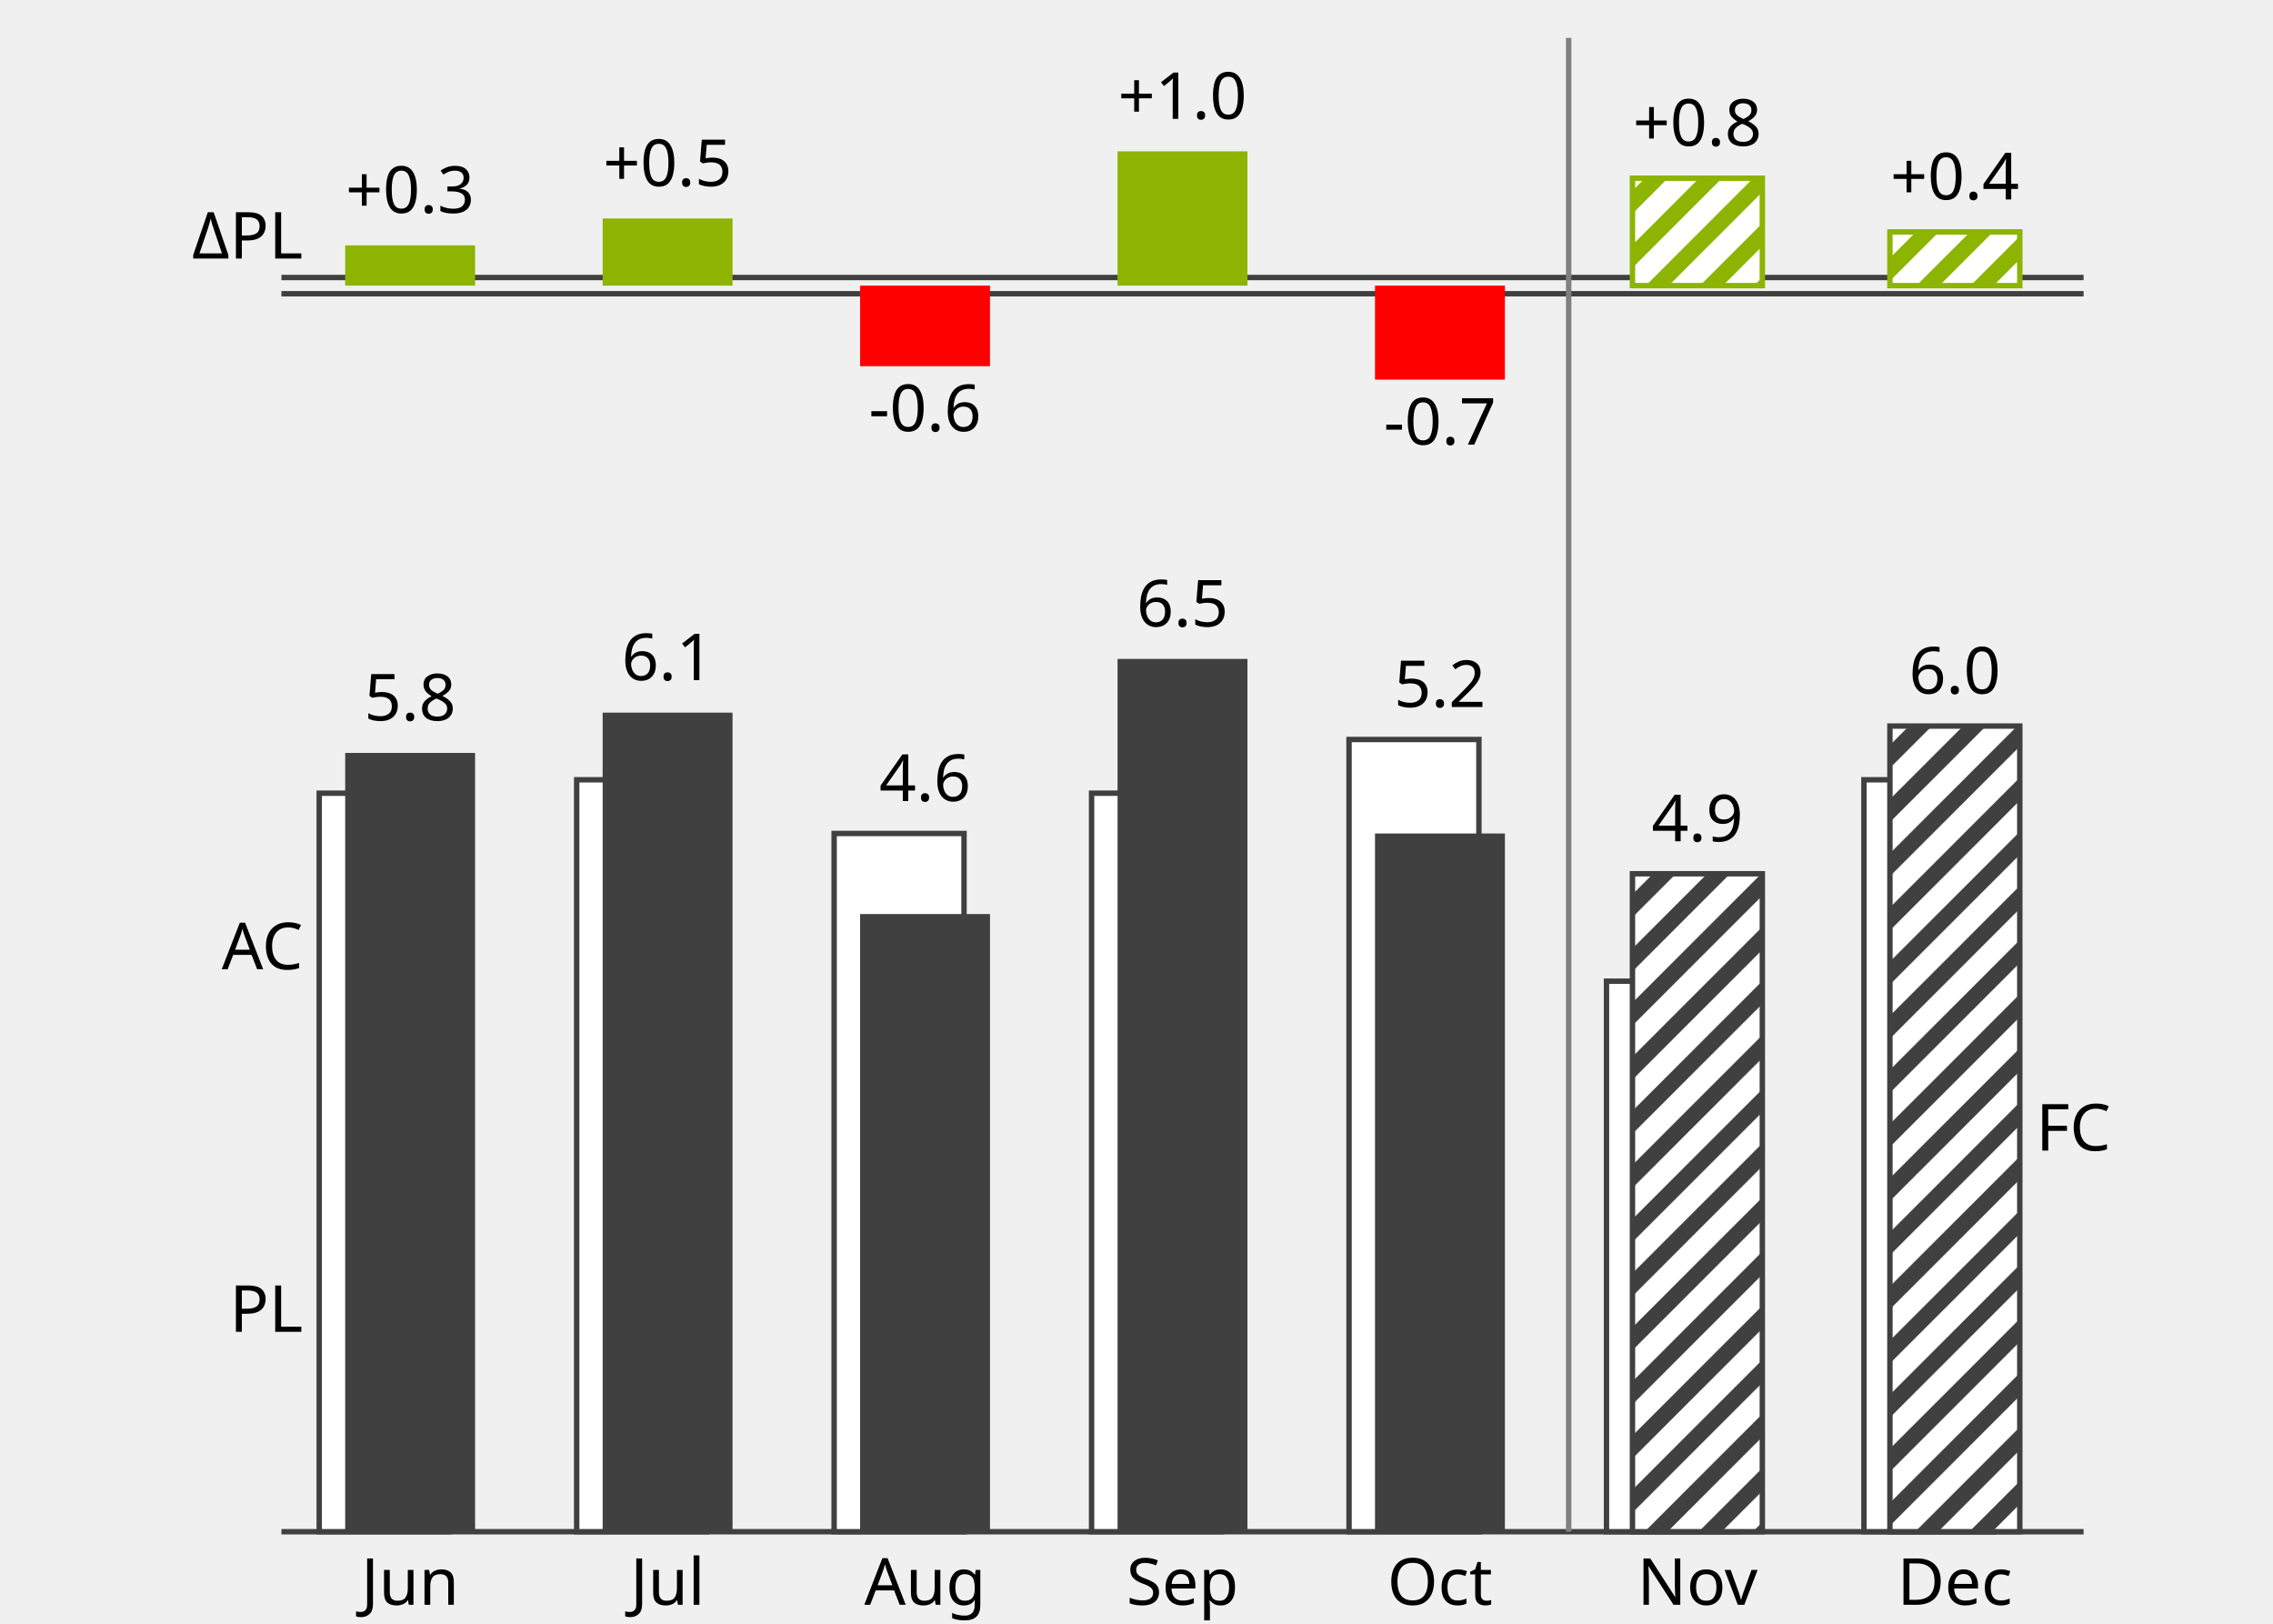
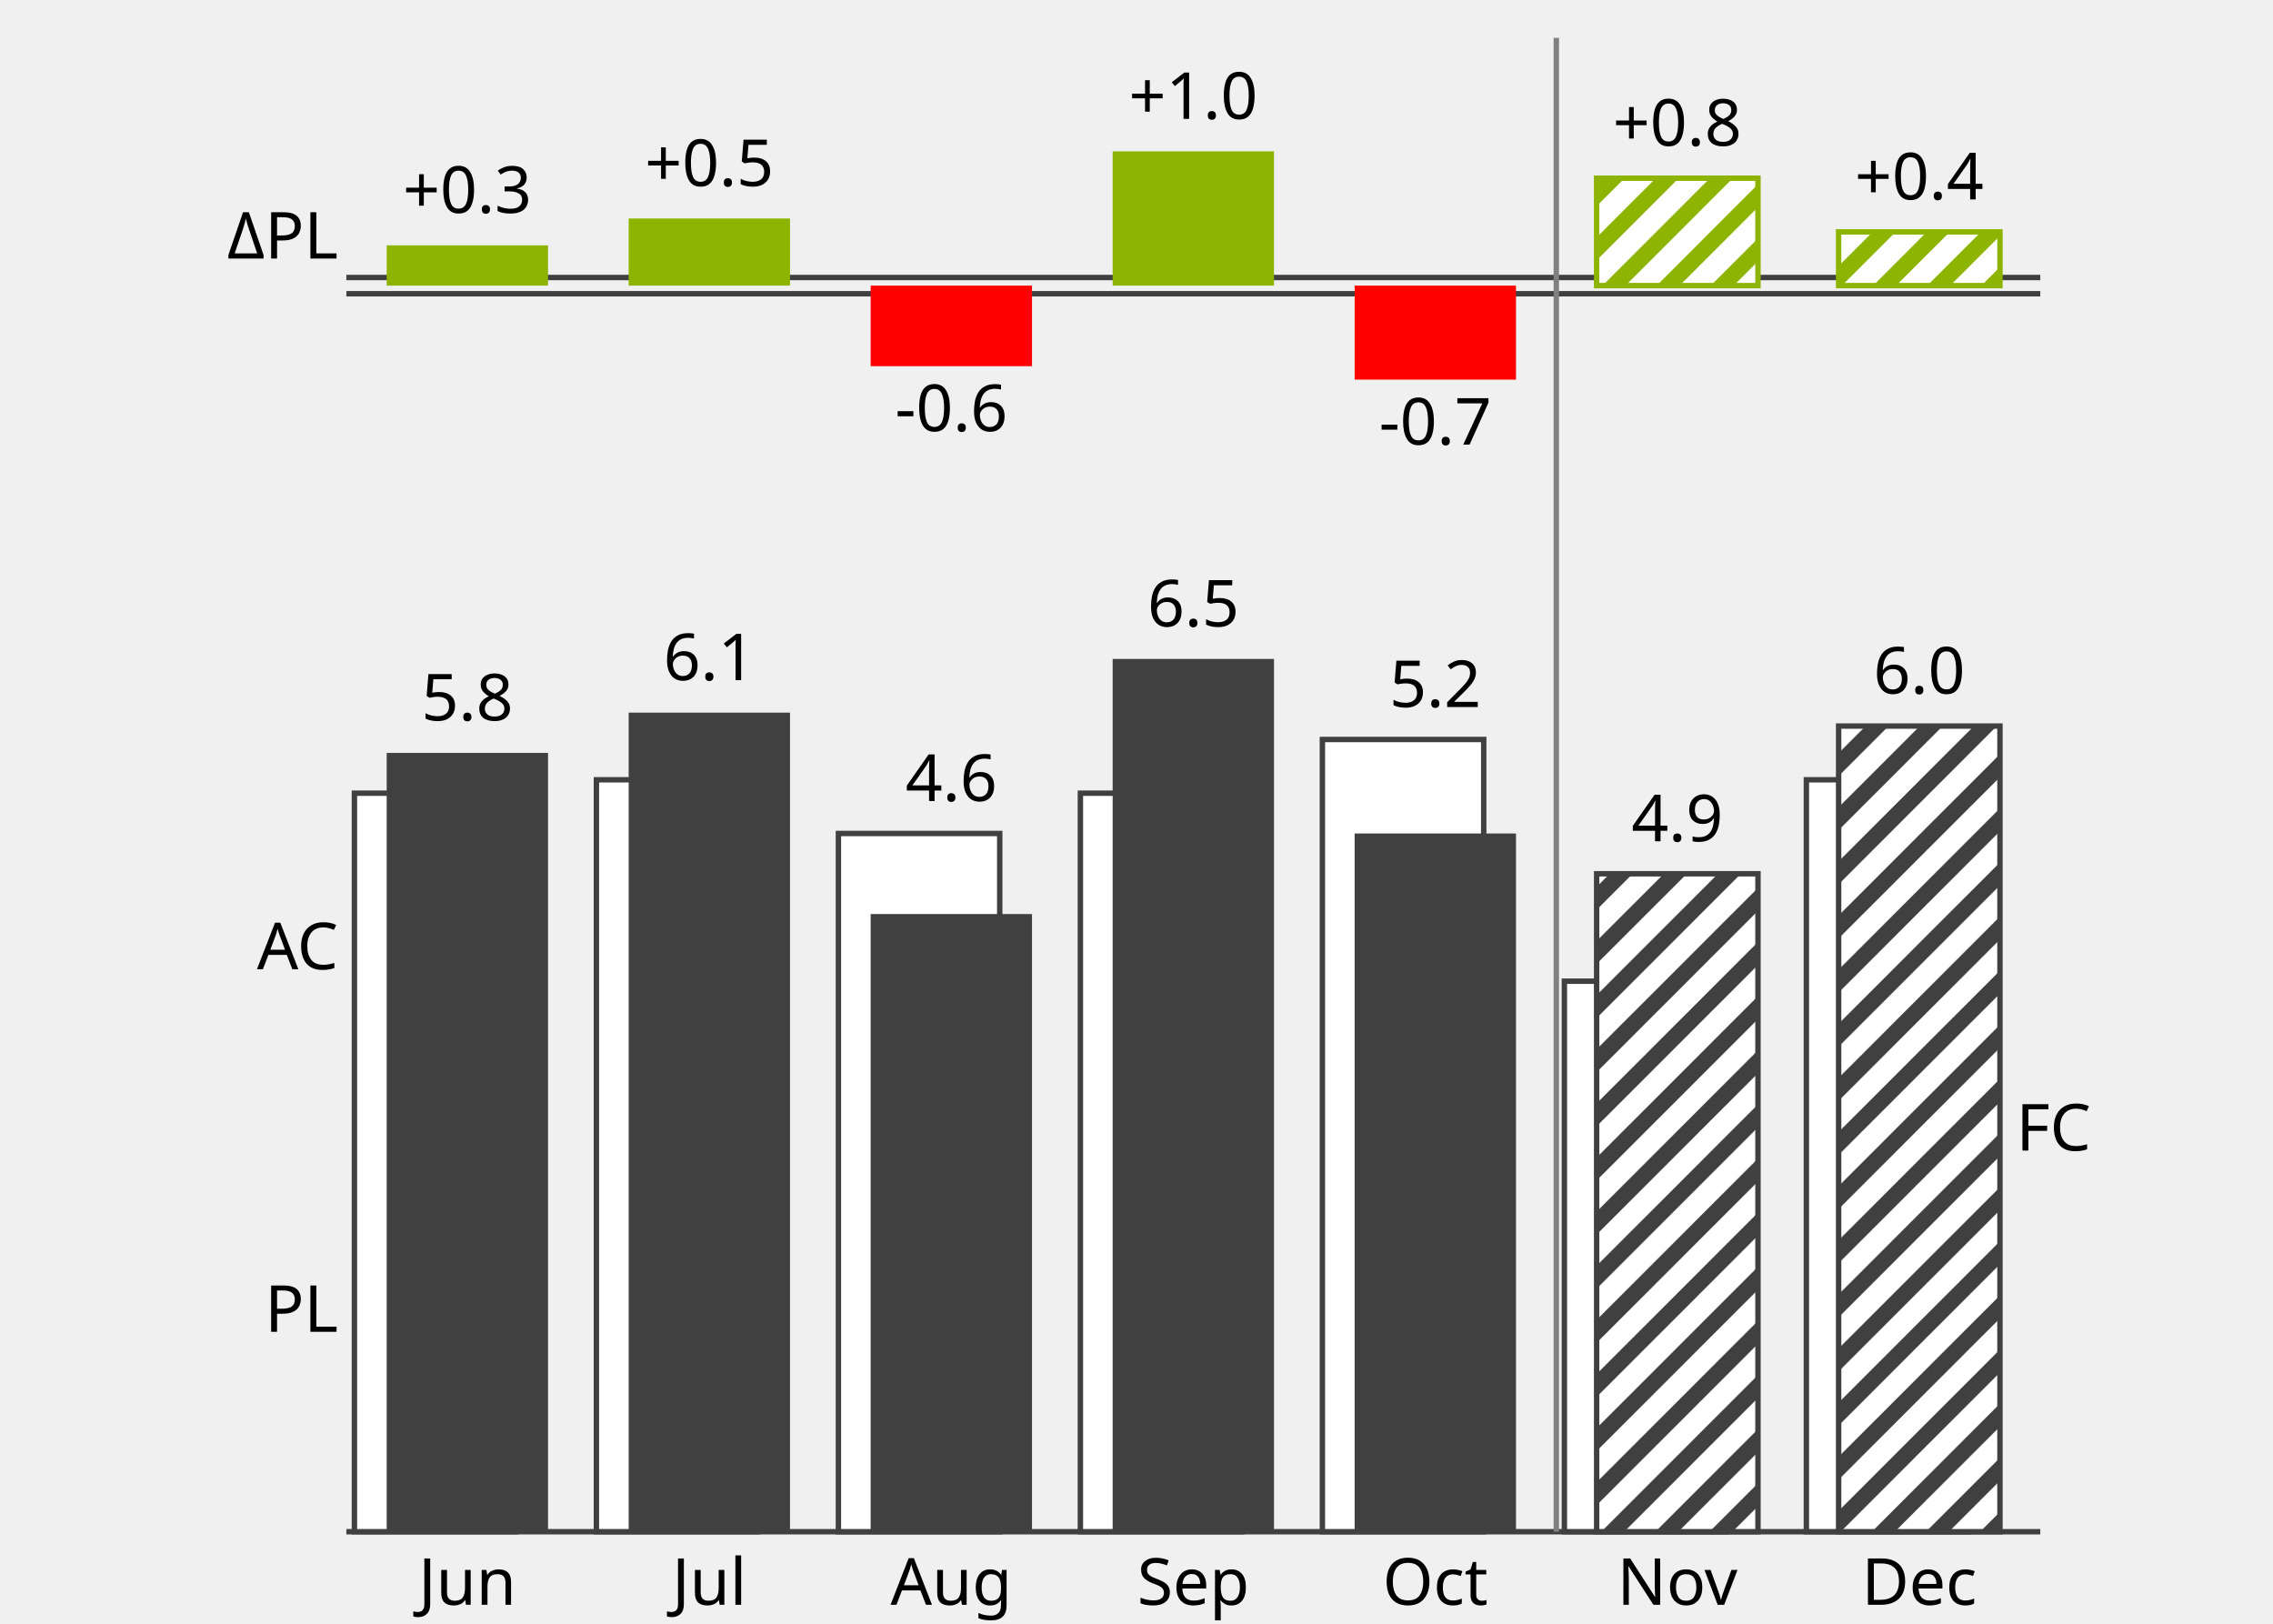
<svg xmlns="http://www.w3.org/2000/svg" version="1.1" class="marks" width="420" height="300" viewBox="0 0 420 300">
  <defs>
    <pattern id="pp-diagonal-stripe-3-404040-FFFFFF" patternUnits="userSpaceOnUse" width="10" height="10">
      <rect width="10" height="10" fill="#FFFFFF" />
      <path d="M-1,1 l2,-2 M0,10 l10,-10 M9,11 l2,-2" stroke="#404040" stroke-width="3" />
    </pattern>
    <pattern id="pp-diagonal-stripe-3-8CB400-FFFFFF" patternUnits="userSpaceOnUse" width="10" height="10">
      <rect width="10" height="10" fill="#FFFFFF" />
      <path d="M-1,1 l2,-2 M0,10 l10,-10 M9,11 l2,-2" stroke="#8CB400" stroke-width="3" />
    </pattern>
  </defs>
-   <g fill="none" stroke-miterlimit="4" transform="translate(52,7)">
+   <g fill="none" stroke-miterlimit="4" transform="translate(64,7)">
    <g class="mark-group role-frame root" role="graphics-object" aria-roledescription="group mark container">
      <g transform="translate(0,0)">
-         <path class="background" aria-hidden="true" d="M0,0h333v276h-333Z" />
+         <path class="background" aria-hidden="true" d="M0,0h313v276h-313Z" />
        <g>
          <g class="mark-group role-axis" role="graphics-symbol" aria-roledescription="axis" aria-label="X-axis for a discrete scale with 7 values: Jun, Jul, Aug, Sep, Oct, Nov, Dec">
            <g transform="translate(0.5,276.5)">
              <path class="background" aria-hidden="true" d="M0,0h0v0h0Z" pointer-events="none" />
              <g>
                <g class="mark-text role-axis-label" pointer-events="none">
-                   <text text-anchor="middle" transform="translate(23.28571,13)" font-family="Segoe UI" font-size="12px" fill="#000000" opacity="1">Jun</text>
-                   <text text-anchor="middle" transform="translate(70.85714,13)" font-family="Segoe UI" font-size="12px" fill="#000000" opacity="1">Jul</text>
-                   <text text-anchor="middle" transform="translate(118.4286,13)" font-family="Segoe UI" font-size="12px" fill="#000000" opacity="1">Aug</text>
-                   <text text-anchor="middle" transform="translate(166,13)" font-family="Segoe UI" font-size="12px" fill="#000000" opacity="1">Sep</text>
-                   <text text-anchor="middle" transform="translate(213.5714,13)" font-family="Segoe UI" font-size="12px" fill="#000000" opacity="1">Oct</text>
-                   <text text-anchor="middle" transform="translate(261.1429,13)" font-family="Segoe UI" font-size="12px" fill="#000000" opacity="1">Nov</text>
-                   <text text-anchor="middle" transform="translate(308.7143,13)" font-family="Segoe UI" font-size="12px" fill="#000000" opacity="1">Dec</text>
+                   <text text-anchor="middle" transform="translate(21.85714,13)" font-family="Segoe UI" font-size="12px" fill="#000000" opacity="1">Jun</text>
+                   <text text-anchor="middle" transform="translate(66.57143,13)" font-family="Segoe UI" font-size="12px" fill="#000000" opacity="1">Jul</text>
+                   <text text-anchor="middle" transform="translate(111.2857,13)" font-family="Segoe UI" font-size="12px" fill="#000000" opacity="1">Aug</text>
+                   <text text-anchor="middle" transform="translate(156,13)" font-family="Segoe UI" font-size="12px" fill="#000000" opacity="1">Sep</text>
+                   <text text-anchor="middle" transform="translate(200.7143,13)" font-family="Segoe UI" font-size="12px" fill="#000000" opacity="1">Oct</text>
+                   <text text-anchor="middle" transform="translate(245.4286,13)" font-family="Segoe UI" font-size="12px" fill="#000000" opacity="1">Nov</text>
+                   <text text-anchor="middle" transform="translate(290.1429,13)" font-family="Segoe UI" font-size="12px" fill="#000000" opacity="1">Dec</text>
                </g>
              </g>
              <path class="foreground" aria-hidden="true" d="" pointer-events="none" display="none" />
            </g>
          </g>
          <g class="mark-symbol role-mark layer_0_marks" role="graphics-object" aria-roledescription="symbol mark container">
-             <path aria-label="Period: Jun" role="graphics-symbol" aria-roledescription="point" transform="translate(23.78571,0)" d="M2.739,0A2.739,2.739,0,1,1,-2.739,0A2.739,2.739,0,1,1,2.739,0" stroke="#4c78a8" stroke-width="2" opacity="0" />
-             <path aria-label="Period: Jul" role="graphics-symbol" aria-roledescription="point" transform="translate(71.35714,0)" d="M2.739,0A2.739,2.739,0,1,1,-2.739,0A2.739,2.739,0,1,1,2.739,0" stroke="#4c78a8" stroke-width="2" opacity="0" />
-             <path aria-label="Period: Aug" role="graphics-symbol" aria-roledescription="point" transform="translate(118.9286,0)" d="M2.739,0A2.739,2.739,0,1,1,-2.739,0A2.739,2.739,0,1,1,2.739,0" stroke="#4c78a8" stroke-width="2" opacity="0" />
-             <path aria-label="Period: Sep" role="graphics-symbol" aria-roledescription="point" transform="translate(166.5,0)" d="M2.739,0A2.739,2.739,0,1,1,-2.739,0A2.739,2.739,0,1,1,2.739,0" stroke="#4c78a8" stroke-width="2" opacity="0" />
-             <path aria-label="Period: Oct" role="graphics-symbol" aria-roledescription="point" transform="translate(214.0714,0)" d="M2.739,0A2.739,2.739,0,1,1,-2.739,0A2.739,2.739,0,1,1,2.739,0" stroke="#4c78a8" stroke-width="2" opacity="0" />
-             <path aria-label="Period: Nov" role="graphics-symbol" aria-roledescription="point" transform="translate(261.6429,0)" d="M2.739,0A2.739,2.739,0,1,1,-2.739,0A2.739,2.739,0,1,1,2.739,0" stroke="#4c78a8" stroke-width="2" opacity="0" />
-             <path aria-label="Period: Dec" role="graphics-symbol" aria-roledescription="point" transform="translate(309.2143,0)" d="M2.739,0A2.739,2.739,0,1,1,-2.739,0A2.739,2.739,0,1,1,2.739,0" stroke="#4c78a8" stroke-width="2" opacity="0" />
+             <path aria-label="Period: Jun" role="graphics-symbol" aria-roledescription="point" transform="translate(22.35714,0)" d="M2.739,0A2.739,2.739,0,1,1,-2.739,0A2.739,2.739,0,1,1,2.739,0" stroke="#4c78a8" stroke-width="2" opacity="0" />
+             <path aria-label="Period: Jul" role="graphics-symbol" aria-roledescription="point" transform="translate(67.07143,0)" d="M2.739,0A2.739,2.739,0,1,1,-2.739,0A2.739,2.739,0,1,1,2.739,0" stroke="#4c78a8" stroke-width="2" opacity="0" />
+             <path aria-label="Period: Aug" role="graphics-symbol" aria-roledescription="point" transform="translate(111.7857,0)" d="M2.739,0A2.739,2.739,0,1,1,-2.739,0A2.739,2.739,0,1,1,2.739,0" stroke="#4c78a8" stroke-width="2" opacity="0" />
+             <path aria-label="Period: Sep" role="graphics-symbol" aria-roledescription="point" transform="translate(156.5,0)" d="M2.739,0A2.739,2.739,0,1,1,-2.739,0A2.739,2.739,0,1,1,2.739,0" stroke="#4c78a8" stroke-width="2" opacity="0" />
+             <path aria-label="Period: Oct" role="graphics-symbol" aria-roledescription="point" transform="translate(201.2143,0)" d="M2.739,0A2.739,2.739,0,1,1,-2.739,0A2.739,2.739,0,1,1,2.739,0" stroke="#4c78a8" stroke-width="2" opacity="0" />
+             <path aria-label="Period: Nov" role="graphics-symbol" aria-roledescription="point" transform="translate(245.9286,0)" d="M2.739,0A2.739,2.739,0,1,1,-2.739,0A2.739,2.739,0,1,1,2.739,0" stroke="#4c78a8" stroke-width="2" opacity="0" />
+             <path aria-label="Period: Dec" role="graphics-symbol" aria-roledescription="point" transform="translate(290.6429,0)" d="M2.739,0A2.739,2.739,0,1,1,-2.739,0A2.739,2.739,0,1,1,2.739,0" stroke="#4c78a8" stroke-width="2" opacity="0" />
          </g>
          <g class="mark-rule role-mark layer_1_marks" role="graphics-symbol" aria-roledescription="rule mark container" />
          <g class="mark-rect role-mark layer_2_marks" role="graphics-object" aria-roledescription="rect mark container">
-             <path aria-label="Period: Jun" role="graphics-symbol" aria-roledescription="bar" d="M3.552713678800501e-15,0h47.571v276h-47.571Z" opacity="1" />
-             <path aria-label="Period: Jul" role="graphics-symbol" aria-roledescription="bar" d="M47.571,0h47.571v276h-47.571Z" opacity="1" />
-             <path aria-label="Period: Aug" role="graphics-symbol" aria-roledescription="bar" d="M95.143,0h47.571v276h-47.571Z" opacity="1" />
-             <path aria-label="Period: Sep" role="graphics-symbol" aria-roledescription="bar" d="M142.714,0h47.571v276h-47.571Z" opacity="1" />
-             <path aria-label="Period: Oct" role="graphics-symbol" aria-roledescription="bar" d="M190.286,0h47.571v276h-47.571Z" opacity="1" />
-             <path aria-label="Period: Nov" role="graphics-symbol" aria-roledescription="bar" d="M237.857,0h47.571v276h-47.571Z" opacity="1" />
-             <path aria-label="Period: Dec" role="graphics-symbol" aria-roledescription="bar" d="M285.429,0h47.571v276h-47.571Z" opacity="1" />
+             <path aria-label="Period: Jun" role="graphics-symbol" aria-roledescription="bar" d="M0,0h44.714v276h-44.714Z" opacity="1" />
+             <path aria-label="Period: Jul" role="graphics-symbol" aria-roledescription="bar" d="M44.714,0h44.714v276h-44.714Z" opacity="1" />
+             <path aria-label="Period: Aug" role="graphics-symbol" aria-roledescription="bar" d="M89.429,0h44.714v276h-44.714Z" opacity="1" />
+             <path aria-label="Period: Sep" role="graphics-symbol" aria-roledescription="bar" d="M134.143,0h44.714v276h-44.714Z" opacity="1" />
+             <path aria-label="Period: Oct" role="graphics-symbol" aria-roledescription="bar" d="M178.857,0h44.714v276h-44.714Z" opacity="1" />
+             <path aria-label="Period: Nov" role="graphics-symbol" aria-roledescription="bar" d="M223.571,0h44.714v276h-44.714Z" opacity="1" />
+             <path aria-label="Period: Dec" role="graphics-symbol" aria-roledescription="bar" d="M268.286,0h44.714v276h-44.714Z" opacity="1" />
          </g>
          <g class="mark-rect role-mark layer_3_marks" role="graphics-symbol" aria-roledescription="rect mark container" />
          <g class="mark-rule role-mark layer_4_marks" role="graphics-symbol" aria-roledescription="rule mark container" />
          <g class="mark-rule role-mark layer_5_marks" role="graphics-symbol" aria-roledescription="rule mark container">
-             <line transform="translate(0,276)" x2="333" y2="0" stroke="#404040" stroke-width="1" />
+             <line transform="translate(0,276)" x2="313" y2="0" stroke="#404040" stroke-width="1" />
          </g>
          <g class="mark-rule role-mark layer_6_marks" role="graphics-symbol" aria-roledescription="rule mark container" />
          <g class="mark-rule role-mark layer_7_marks" role="graphics-symbol" aria-roledescription="rule mark container">
-             <line transform="translate(0,44.27258)" x2="333" y2="0" stroke="#404040" stroke-width="1" />
+             <line transform="translate(0,44.27258)" x2="313" y2="0" stroke="#404040" stroke-width="1" />
          </g>
          <g class="mark-rule role-mark layer_8_marks" role="graphics-symbol" aria-roledescription="rule mark container">
-             <line transform="translate(0,47.27258)" x2="333" y2="0" stroke="#404040" stroke-width="1" />
+             <line transform="translate(0,47.27258)" x2="313" y2="0" stroke="#404040" stroke-width="1" />
          </g>
          <g class="mark-rule role-mark layer_9_marks" role="graphics-object" aria-roledescription="rule mark container">
-             <line aria-label="Period: Nov" role="graphics-symbol" aria-roledescription="rule mark" transform="translate(237.8571,0)" x2="0" y2="276" stroke="#808080" stroke-width="1" />
+             <line aria-label="Period: Nov" role="graphics-symbol" aria-roledescription="rule mark" transform="translate(223.5714,0)" x2="0" y2="276" stroke="#808080" stroke-width="1" />
          </g>
          <g class="mark-rect role-mark layer_10_marks" role="graphics-object" aria-roledescription="rect mark container">
-             <path aria-label="Period: Jun" role="graphics-symbol" aria-roledescription="bar" d="M6.985,139.551h24.001v136.449h-24.001Z" fill="#FFFFFF" stroke="#404040" stroke-width="1" />
-             <path aria-label="Period: Jul" role="graphics-symbol" aria-roledescription="bar" d="M54.556,137.07h24.001v138.93h-24.001Z" fill="#FFFFFF" stroke="#404040" stroke-width="1" />
-             <path aria-label="Period: Aug" role="graphics-symbol" aria-roledescription="bar" d="M102.128,146.993h24.001v129.007h-24.001Z" fill="#FFFFFF" stroke="#404040" stroke-width="1" />
-             <path aria-label="Period: Sep" role="graphics-symbol" aria-roledescription="bar" d="M149.699,139.551h24.001v136.449h-24.001Z" fill="#FFFFFF" stroke="#404040" stroke-width="1" />
-             <path aria-label="Period: Oct" role="graphics-symbol" aria-roledescription="bar" d="M197.271,129.627h24.001v146.373h-24.001Z" fill="#FFFFFF" stroke="#404040" stroke-width="1" />
-             <path aria-label="Period: Nov" role="graphics-symbol" aria-roledescription="bar" d="M244.842,174.283h24.001v101.717h-24.001Z" fill="#FFFFFF" stroke="#404040" stroke-width="1" />
-             <path aria-label="Period: Dec" role="graphics-symbol" aria-roledescription="bar" d="M292.413,137.07h24.001v138.93h-24.001Z" fill="#FFFFFF" stroke="#404040" stroke-width="1" />
+             <path aria-label="Period: Jun" role="graphics-symbol" aria-roledescription="bar" d="M1.489,139.551h29.811v136.449h-29.811Z" fill="#FFFFFF" stroke="#404040" stroke-width="1" />
+             <path aria-label="Period: Jul" role="graphics-symbol" aria-roledescription="bar" d="M46.204,137.07h29.811v138.93h-29.811Z" fill="#FFFFFF" stroke="#404040" stroke-width="1" />
+             <path aria-label="Period: Aug" role="graphics-symbol" aria-roledescription="bar" d="M90.918,146.993h29.811v129.007h-29.811Z" fill="#FFFFFF" stroke="#404040" stroke-width="1" />
+             <path aria-label="Period: Sep" role="graphics-symbol" aria-roledescription="bar" d="M135.632,139.551h29.811v136.449h-29.811Z" fill="#FFFFFF" stroke="#404040" stroke-width="1" />
+             <path aria-label="Period: Oct" role="graphics-symbol" aria-roledescription="bar" d="M180.347,129.627h29.811v146.373h-29.811Z" fill="#FFFFFF" stroke="#404040" stroke-width="1" />
+             <path aria-label="Period: Nov" role="graphics-symbol" aria-roledescription="bar" d="M225.061,174.283h29.811v101.717h-29.811Z" fill="#FFFFFF" stroke="#404040" stroke-width="1" />
+             <path aria-label="Period: Dec" role="graphics-symbol" aria-roledescription="bar" d="M269.775,137.07h29.811v138.93h-29.811Z" fill="#FFFFFF" stroke="#404040" stroke-width="1" />
          </g>
          <g class="mark-rect role-mark layer_11_marks" role="graphics-object" aria-roledescription="rect mark container">
-             <path aria-label="Period: Nov" role="graphics-symbol" aria-roledescription="bar" d="M249.642,154.436h24.001v121.564h-24.001Z" fill="#FFFFFF" />
-             <path aria-label="Period: Dec" role="graphics-symbol" aria-roledescription="bar" d="M297.214,127.146h24.001v148.854h-24.001Z" fill="#FFFFFF" />
+             <path aria-label="Period: Nov" role="graphics-symbol" aria-roledescription="bar" d="M231.023,154.436h29.811v121.564h-29.811Z" fill="#FFFFFF" />
+             <path aria-label="Period: Dec" role="graphics-symbol" aria-roledescription="bar" d="M275.737,127.146h29.811v148.854h-29.811Z" fill="#FFFFFF" />
          </g>
          <g class="mark-rect role-mark layer_12_marks" role="graphics-object" aria-roledescription="rect mark container">
-             <path aria-label="Period: Jun; AC&amp;FC: 5.8; Δ: +0.3" role="graphics-symbol" aria-roledescription="bar" d="M11.785,132.108h24.001v143.892h-24.001Z" fill="#404040" stroke-width="1" opacity="1" />
-             <path aria-label="Period: Jul; AC&amp;FC: 6.1; Δ: +0.5" role="graphics-symbol" aria-roledescription="bar" d="M59.357,124.665h24.001v151.335h-24.001Z" fill="#404040" stroke-width="1" opacity="1" />
-             <path aria-label="Period: Aug; AC&amp;FC: 4.6; Δ: -0.6" role="graphics-symbol" aria-roledescription="bar" d="M106.928,161.879h24.001v114.121h-24.001Z" fill="#404040" stroke-width="1" opacity="1" />
-             <path aria-label="Period: Sep; AC&amp;FC: 6.5; Δ: +1.0" role="graphics-symbol" aria-roledescription="bar" d="M154.499,114.742h24.001v161.258h-24.001Z" fill="#404040" stroke-width="1" opacity="1" />
-             <path aria-label="Period: Oct; AC&amp;FC: 5.2; Δ: -0.7" role="graphics-symbol" aria-roledescription="bar" d="M202.071,146.993h24.001v129.007h-24.001Z" fill="#404040" stroke-width="1" opacity="1" />
-             <path aria-label="Period: Nov; AC&amp;FC: 4.9; Δ: +0.8" role="graphics-symbol" aria-roledescription="bar" d="M249.642,154.436h24.001v121.564h-24.001Z" fill="url(#pp-diagonal-stripe-3-404040-FFFFFF)" stroke="#404040" stroke-width="1" opacity="1" />
-             <path aria-label="Period: Dec; AC&amp;FC: 6.0; Δ: +0.4" role="graphics-symbol" aria-roledescription="bar" d="M297.214,127.146h24.001v148.854h-24.001Z" fill="url(#pp-diagonal-stripe-3-404040-FFFFFF)" stroke="#404040" stroke-width="1" opacity="1" />
+             <path aria-label="Period: Jun; AC&amp;FC: 5.8; Δ: +0.3" role="graphics-symbol" aria-roledescription="bar" d="M7.452,132.108h29.811v143.892h-29.811Z" fill="#404040" stroke-width="1" opacity="1" />
+             <path aria-label="Period: Jul; AC&amp;FC: 6.1; Δ: +0.5" role="graphics-symbol" aria-roledescription="bar" d="M52.166,124.665h29.811v151.335h-29.811Z" fill="#404040" stroke-width="1" opacity="1" />
+             <path aria-label="Period: Aug; AC&amp;FC: 4.6; Δ: -0.6" role="graphics-symbol" aria-roledescription="bar" d="M96.88,161.879h29.811v114.121h-29.811Z" fill="#404040" stroke-width="1" opacity="1" />
+             <path aria-label="Period: Sep; AC&amp;FC: 6.5; Δ: +1.0" role="graphics-symbol" aria-roledescription="bar" d="M141.594,114.742h29.811v161.258h-29.811Z" fill="#404040" stroke-width="1" opacity="1" />
+             <path aria-label="Period: Oct; AC&amp;FC: 5.2; Δ: -0.7" role="graphics-symbol" aria-roledescription="bar" d="M186.309,146.993h29.811v129.007h-29.811Z" fill="#404040" stroke-width="1" opacity="1" />
+             <path aria-label="Period: Nov; AC&amp;FC: 4.9; Δ: +0.8" role="graphics-symbol" aria-roledescription="bar" d="M231.023,154.436h29.811v121.564h-29.811Z" fill="url(#pp-diagonal-stripe-3-404040-FFFFFF)" stroke="#404040" stroke-width="1" opacity="1" />
+             <path aria-label="Period: Dec; AC&amp;FC: 6.0; Δ: +0.4" role="graphics-symbol" aria-roledescription="bar" d="M275.737,127.146h29.811v148.854h-29.811Z" fill="url(#pp-diagonal-stripe-3-404040-FFFFFF)" stroke="#404040" stroke-width="1" opacity="1" />
          </g>
          <g class="mark-symbol role-mark layer_13_marks" role="graphics-symbol" aria-roledescription="symbol mark container" />
          <g class="mark-text role-mark layer_14_marks" role="graphics-object" aria-roledescription="text mark container">
-             <text aria-label="Period: Jun" role="graphics-symbol" aria-roledescription="text mark" text-anchor="middle" transform="translate(23.78571,126.1079)" font-family="Segoe UI" font-size="12px" fill="#000000">5.8</text>
-             <text aria-label="Period: Jul" role="graphics-symbol" aria-roledescription="text mark" text-anchor="middle" transform="translate(71.35714,118.6652)" font-family="Segoe UI" font-size="12px" fill="#000000">6.1</text>
-             <text aria-label="Period: Aug" role="graphics-symbol" aria-roledescription="text mark" text-anchor="middle" transform="translate(118.9286,140.9933)" font-family="Segoe UI" font-size="12px" fill="#000000">4.6</text>
-             <text aria-label="Period: Sep" role="graphics-symbol" aria-roledescription="text mark" text-anchor="middle" transform="translate(166.5,108.7416)" font-family="Segoe UI" font-size="12px" fill="#000000">6.5</text>
-             <text aria-label="Period: Oct" role="graphics-symbol" aria-roledescription="text mark" text-anchor="middle" transform="translate(214.0714,123.627)" font-family="Segoe UI" font-size="12px" fill="#000000">5.2</text>
-             <text aria-label="Period: Nov" role="graphics-symbol" aria-roledescription="text mark" text-anchor="middle" transform="translate(261.6429,148.436)" font-family="Segoe UI" font-size="12px" fill="#000000">4.9</text>
-             <text aria-label="Period: Dec" role="graphics-symbol" aria-roledescription="text mark" text-anchor="middle" transform="translate(309.2143,121.1461)" font-family="Segoe UI" font-size="12px" fill="#000000">6.0</text>
+             <text aria-label="Period: Jun" role="graphics-symbol" aria-roledescription="text mark" text-anchor="middle" transform="translate(22.35714,126.1079)" font-family="Segoe UI" font-size="12px" fill="#000000">5.8</text>
+             <text aria-label="Period: Jul" role="graphics-symbol" aria-roledescription="text mark" text-anchor="middle" transform="translate(67.07143,118.6652)" font-family="Segoe UI" font-size="12px" fill="#000000">6.1</text>
+             <text aria-label="Period: Aug" role="graphics-symbol" aria-roledescription="text mark" text-anchor="middle" transform="translate(111.7857,140.9933)" font-family="Segoe UI" font-size="12px" fill="#000000">4.6</text>
+             <text aria-label="Period: Sep" role="graphics-symbol" aria-roledescription="text mark" text-anchor="middle" transform="translate(156.5,108.7416)" font-family="Segoe UI" font-size="12px" fill="#000000">6.5</text>
+             <text aria-label="Period: Oct" role="graphics-symbol" aria-roledescription="text mark" text-anchor="middle" transform="translate(201.2143,123.627)" font-family="Segoe UI" font-size="12px" fill="#000000">5.2</text>
+             <text aria-label="Period: Nov" role="graphics-symbol" aria-roledescription="text mark" text-anchor="middle" transform="translate(245.9286,148.436)" font-family="Segoe UI" font-size="12px" fill="#000000">4.9</text>
+             <text aria-label="Period: Dec" role="graphics-symbol" aria-roledescription="text mark" text-anchor="middle" transform="translate(290.6429,121.1461)" font-family="Segoe UI" font-size="12px" fill="#000000">6.0</text>
          </g>
          <g class="mark-symbol role-mark layer_15_marks" role="graphics-symbol" aria-roledescription="symbol mark container" />
          <g class="mark-text role-mark layer_16_marks" role="graphics-object" aria-roledescription="text mark container" />
          <g class="mark-rect role-mark layer_17_marks" role="graphics-object" aria-roledescription="rect mark container">
-             <path aria-label="Period: Jun" role="graphics-symbol" aria-roledescription="bar" d="M11.785,38.33h24.001v7.443h-24.001Z" fill="#8CB400" stroke-width="1" opacity="1" />
-             <path aria-label="Period: Jul" role="graphics-symbol" aria-roledescription="bar" d="M59.357,33.368h24.001v12.404h-24.001Z" fill="#8CB400" stroke-width="1" opacity="1" />
-             <path aria-label="Period: Aug" role="graphics-symbol" aria-roledescription="bar" d="M106.928,45.773h24.001v14.885h-24.001Z" fill="#FF0000" stroke-width="1" opacity="1" />
-             <path aria-label="Period: Sep" role="graphics-symbol" aria-roledescription="bar" d="M154.499,20.964h24.001v24.809h-24.001Z" fill="#8CB400" stroke-width="1" opacity="1" />
-             <path aria-label="Period: Oct" role="graphics-symbol" aria-roledescription="bar" d="M202.071,45.773h24.001v17.366h-24.001Z" fill="#FF0000" stroke-width="1" opacity="1" />
-             <path aria-label="Period: Nov" role="graphics-symbol" aria-roledescription="bar" d="M249.642,25.925h24.001v19.847h-24.001Z" fill="url(#pp-diagonal-stripe-3-8CB400-FFFFFF)" stroke="#8CB400" stroke-width="1" opacity="1" />
-             <path aria-label="Period: Dec" role="graphics-symbol" aria-roledescription="bar" d="M297.214,35.849h24.001v9.924h-24.001Z" fill="url(#pp-diagonal-stripe-3-8CB400-FFFFFF)" stroke="#8CB400" stroke-width="1" opacity="1" />
+             <path aria-label="Period: Jun" role="graphics-symbol" aria-roledescription="bar" d="M7.452,38.33h29.811v7.443h-29.811Z" fill="#8CB400" stroke-width="1" opacity="1" />
+             <path aria-label="Period: Jul" role="graphics-symbol" aria-roledescription="bar" d="M52.166,33.368h29.811v12.404h-29.811Z" fill="#8CB400" stroke-width="1" opacity="1" />
+             <path aria-label="Period: Aug" role="graphics-symbol" aria-roledescription="bar" d="M96.88,45.773h29.811v14.885h-29.811Z" fill="#FF0000" stroke-width="1" opacity="1" />
+             <path aria-label="Period: Sep" role="graphics-symbol" aria-roledescription="bar" d="M141.594,20.964h29.811v24.809h-29.811Z" fill="#8CB400" stroke-width="1" opacity="1" />
+             <path aria-label="Period: Oct" role="graphics-symbol" aria-roledescription="bar" d="M186.309,45.773h29.811v17.366h-29.811Z" fill="#FF0000" stroke-width="1" opacity="1" />
+             <path aria-label="Period: Nov" role="graphics-symbol" aria-roledescription="bar" d="M231.023,25.925h29.811v19.847h-29.811Z" fill="url(#pp-diagonal-stripe-3-8CB400-FFFFFF)" stroke="#8CB400" stroke-width="1" opacity="1" />
+             <path aria-label="Period: Dec" role="graphics-symbol" aria-roledescription="bar" d="M275.737,35.849h29.811v9.924h-29.811Z" fill="url(#pp-diagonal-stripe-3-8CB400-FFFFFF)" stroke="#8CB400" stroke-width="1" opacity="1" />
          </g>
          <g class="mark-text role-mark layer_18_marks" role="graphics-object" aria-roledescription="text mark container">
-             <text aria-label="Period: Jun" role="graphics-symbol" aria-roledescription="text mark" text-anchor="middle" transform="translate(23.78571,32.32989)" font-family="Segoe UI" font-size="12px" fill="#000000">+0.3</text>
-             <text aria-label="Period: Jul" role="graphics-symbol" aria-roledescription="text mark" text-anchor="middle" transform="translate(71.35714,27.36809)" font-family="Segoe UI" font-size="12px" fill="#000000">+0.5</text>
-             <text aria-label="Period: Aug" role="graphics-symbol" aria-roledescription="text mark" text-anchor="middle" transform="translate(118.9286,72.65798)" font-family="Segoe UI" font-size="12px" fill="#000000">-0.6</text>
-             <text aria-label="Period: Sep" role="graphics-symbol" aria-roledescription="text mark" text-anchor="middle" transform="translate(166.5,14.9636)" font-family="Segoe UI" font-size="12px" fill="#000000">+1.0</text>
-             <text aria-label="Period: Oct" role="graphics-symbol" aria-roledescription="text mark" text-anchor="middle" transform="translate(214.0714,75.13888)" font-family="Segoe UI" font-size="12px" fill="#000000">-0.7</text>
-             <text aria-label="Period: Nov" role="graphics-symbol" aria-roledescription="text mark" text-anchor="middle" transform="translate(261.6429,19.92539)" font-family="Segoe UI" font-size="12px" fill="#000000">+0.8</text>
-             <text aria-label="Period: Dec" role="graphics-symbol" aria-roledescription="text mark" text-anchor="middle" transform="translate(309.2143,29.84899)" font-family="Segoe UI" font-size="12px" fill="#000000">+0.4</text>
+             <text aria-label="Period: Jun" role="graphics-symbol" aria-roledescription="text mark" text-anchor="middle" transform="translate(22.35714,32.32989)" font-family="Segoe UI" font-size="12px" fill="#000000">+0.3</text>
+             <text aria-label="Period: Jul" role="graphics-symbol" aria-roledescription="text mark" text-anchor="middle" transform="translate(67.07143,27.36809)" font-family="Segoe UI" font-size="12px" fill="#000000">+0.5</text>
+             <text aria-label="Period: Aug" role="graphics-symbol" aria-roledescription="text mark" text-anchor="middle" transform="translate(111.7857,72.65798)" font-family="Segoe UI" font-size="12px" fill="#000000">-0.6</text>
+             <text aria-label="Period: Sep" role="graphics-symbol" aria-roledescription="text mark" text-anchor="middle" transform="translate(156.5,14.9636)" font-family="Segoe UI" font-size="12px" fill="#000000">+1.0</text>
+             <text aria-label="Period: Oct" role="graphics-symbol" aria-roledescription="text mark" text-anchor="middle" transform="translate(201.2143,75.13888)" font-family="Segoe UI" font-size="12px" fill="#000000">-0.7</text>
+             <text aria-label="Period: Nov" role="graphics-symbol" aria-roledescription="text mark" text-anchor="middle" transform="translate(245.9286,19.92539)" font-family="Segoe UI" font-size="12px" fill="#000000">+0.8</text>
+             <text aria-label="Period: Dec" role="graphics-symbol" aria-roledescription="text mark" text-anchor="middle" transform="translate(290.6429,29.84899)" font-family="Segoe UI" font-size="12px" fill="#000000">+0.4</text>
          </g>
          <g class="mark-text role-mark layer_19_marks" role="graphics-object" aria-roledescription="text mark container">
-             <text text-anchor="end" transform="translate(3.984874,239.0652)" font-family="Segoe UI" font-size="12px" fill="#000000">PL</text>
+             <text text-anchor="end" transform="translate(-1.510567,239.0652)" font-family="Segoe UI" font-size="12px" fill="#000000">PL</text>
          </g>
          <g class="mark-text role-mark layer_20_marks" role="graphics-object" aria-roledescription="text mark container">
-             <text text-anchor="end" transform="translate(3.984874,172.0809)" font-family="Segoe UI" font-size="12px" fill="#000000">AC</text>
+             <text text-anchor="end" transform="translate(-1.510567,172.0809)" font-family="Segoe UI" font-size="12px" fill="#000000">AC</text>
          </g>
          <g class="mark-text role-mark layer_21_marks" role="graphics-object" aria-roledescription="text mark container">
-             <text aria-label="Period: Dec" role="graphics-symbol" aria-roledescription="text mark" text-anchor="start" transform="translate(324.2149,205.573)" font-family="Segoe UI" font-size="12px" fill="#000000">FC</text>
+             <text aria-label="Period: Dec" role="graphics-symbol" aria-roledescription="text mark" text-anchor="start" transform="translate(308.5484,205.573)" font-family="Segoe UI" font-size="12px" fill="#000000">FC</text>
          </g>
          <g class="mark-text role-mark layer_22_marks" role="graphics-object" aria-roledescription="text mark container">
-             <text aria-label="Period: Jun" role="graphics-symbol" aria-roledescription="text mark" text-anchor="end" transform="translate(3.984874,40.77258)" font-family="Segoe UI" font-size="12px" fill="#000000">ΔPL</text>
+             <text aria-label="Period: Jun" role="graphics-symbol" aria-roledescription="text mark" text-anchor="end" transform="translate(-1.510567,40.77258)" font-family="Segoe UI" font-size="12px" fill="#000000">ΔPL</text>
          </g>
          <g class="mark-text role-mark layer_23_marks" role="graphics-object" aria-roledescription="text mark container" />
          <g class="mark-text role-mark layer_24_marks" role="graphics-object" aria-roledescription="text mark container" />
        </g>
        <path class="foreground" aria-hidden="true" d="" display="none" />
      </g>
    </g>
  </g>
</svg>
